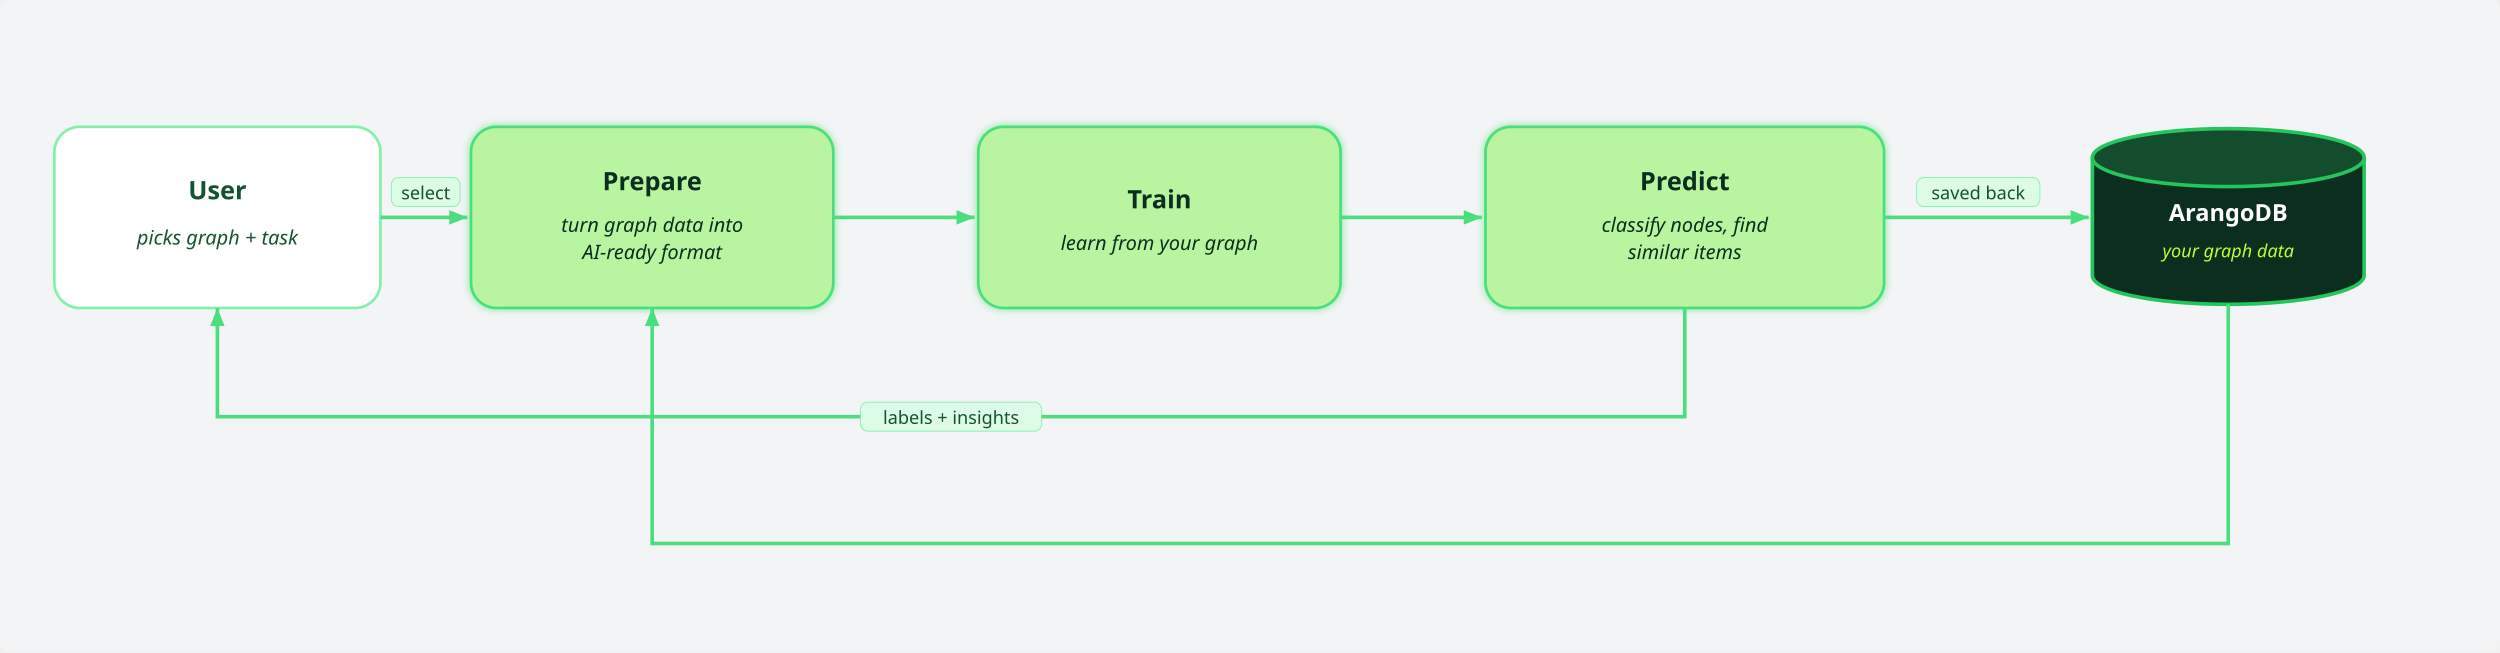
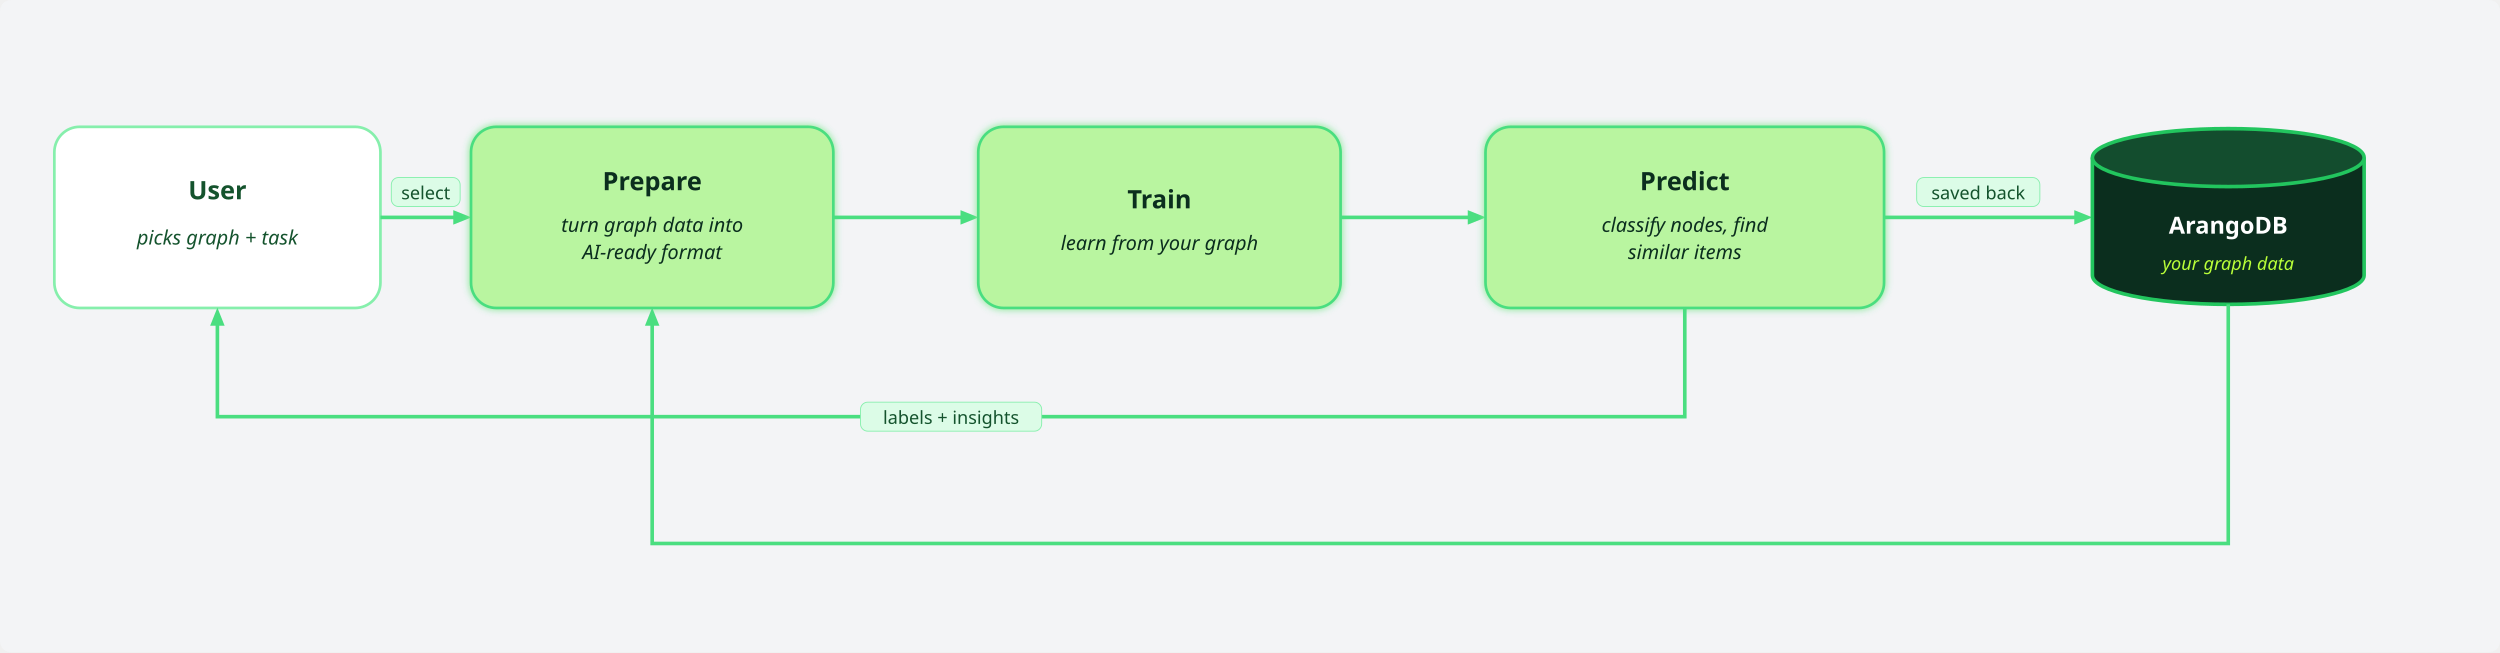
- <svg xmlns="http://www.w3.org/2000/svg" viewBox="0 0 1380 360" style="display:block;width:100%;max-width:1380px;margin:0 auto">
+ <svg xmlns="http://www.w3.org/2000/svg" viewBox="0 0 1380 360" width="1380" height="360">
  <style>
    .gml .pill-aai { fill: #b9f5a0; stroke: #4ade80; stroke-width: 1.5; }
    .gml .pill-ps  { fill: #ffffff; stroke: #86efac; stroke-width: 1.5; }
    .gml .cyl-db   { fill: #0b2e1e; stroke: #22c55e; stroke-width: 2; }
    .gml .cyl-db-top { fill: #134d2e; stroke: #22c55e; stroke-width: 2; }
    .gml .card:hover .pill-aai     { fill: #ffffff; stroke: #22c55e; }
    .gml .card:hover .pill-ps      { fill: #dcfce7; stroke: #22c55e; }
    .gml .card:hover .cyl-db       { fill: #134d2e; stroke: #b9ff38; }
    .gml .card:hover .cyl-db-top   { fill: #1a5e38; stroke: #b9ff38; }
  </style>
  <defs>
    <filter id="gml-glow" x="-20%" y="-20%" width="140%" height="140%">
      <feGaussianBlur stdDeviation="2" result="blur" />
      <feMerge>
        <feMergeNode in="blur" />
        <feMergeNode in="SourceGraphic" />
      </feMerge>
    </filter>
-     <marker id="gml-arrow" markerWidth="10" markerHeight="8" refX="10" refY="4" orient="auto" markerUnits="userSpaceOnUse">
+     <marker id="gml-arrow" markerWidth="10" markerHeight="8" refX="2" refY="4" orient="auto" markerUnits="userSpaceOnUse">
      <polygon points="0 0,10 4,0 8" fill="#4ade80" />
    </marker>
  </defs>
  <g class="gml">
    <rect width="1380" height="360" fill="#f3f4f6" rx="6" />
    <g class="card">
      <rect x="30" y="70" width="180" height="100" rx="14" class="pill-ps" />
      <text x="120" y="110" text-anchor="middle" font-family="sans-serif" font-size="14" font-weight="bold" fill="#14532d">User</text>
      <text x="120" y="135" text-anchor="middle" font-family="sans-serif" font-size="11" font-style="italic" fill="#14532d">picks graph + task</text>
    </g>
-     <path d="M 210 120 L 258 120" stroke="#4ade80" stroke-width="2" fill="none" marker-end="url(#gml-arrow)" />
+     <path d="M 210 120 L 252.2 120" stroke="#4ade80" stroke-width="2" fill="none" marker-end="url(#gml-arrow)" />
    <rect x="216" y="98" width="38" height="16" rx="4" fill="#dcfce7" stroke="#86efac" stroke-width="0.5" />
    <text x="235" y="110" text-anchor="middle" font-family="sans-serif" font-size="10" fill="#14532d">select</text>
    <g class="card">
      <rect x="260" y="70" width="200" height="100" rx="14" class="pill-aai" filter="url(#gml-glow)" />
      <text x="360" y="105" text-anchor="middle" font-family="sans-serif" font-size="14" font-weight="bold" fill="#0b2e1e">Prepare</text>
      <text x="360" y="128" text-anchor="middle" font-family="sans-serif" font-size="11" font-style="italic" fill="#0b2e1e">turn graph data into</text>
      <text x="360" y="143" text-anchor="middle" font-family="sans-serif" font-size="11" font-style="italic" fill="#0b2e1e">AI-ready format</text>
    </g>
-     <path d="M 460 120 L 538 120" stroke="#4ade80" stroke-width="2" fill="none" marker-end="url(#gml-arrow)" />
+     <path d="M 460 120 L 532.2 120" stroke="#4ade80" stroke-width="2" fill="none" marker-end="url(#gml-arrow)" />
    <g class="card">
      <rect x="540" y="70" width="200" height="100" rx="14" class="pill-aai" filter="url(#gml-glow)" />
      <text x="640" y="115" text-anchor="middle" font-family="sans-serif" font-size="14" font-weight="bold" fill="#0b2e1e">Train</text>
      <text x="640" y="138" text-anchor="middle" font-family="sans-serif" font-size="11" font-style="italic" fill="#0b2e1e">learn from your graph</text>
    </g>
-     <path d="M 740 120 L 818 120" stroke="#4ade80" stroke-width="2" fill="none" marker-end="url(#gml-arrow)" />
+     <path d="M 740 120 L 812.2 120" stroke="#4ade80" stroke-width="2" fill="none" marker-end="url(#gml-arrow)" />
    <g class="card">
      <rect x="820" y="70" width="220" height="100" rx="14" class="pill-aai" filter="url(#gml-glow)" />
      <text x="930" y="105" text-anchor="middle" font-family="sans-serif" font-size="14" font-weight="bold" fill="#0b2e1e">Predict</text>
      <text x="930" y="128" text-anchor="middle" font-family="sans-serif" font-size="11" font-style="italic" fill="#0b2e1e">classify nodes, find</text>
      <text x="930" y="143" text-anchor="middle" font-family="sans-serif" font-size="11" font-style="italic" fill="#0b2e1e">similar items</text>
    </g>
-     <path d="M 1040 120 L 1153 120" stroke="#4ade80" stroke-width="2" fill="none" marker-end="url(#gml-arrow)" />
+     <path d="M 1040 120 L 1147 120" stroke="#4ade80" stroke-width="2" fill="none" marker-end="url(#gml-arrow)" />
    <rect x="1058" y="98" width="68" height="16" rx="4" fill="#dcfce7" stroke="#86efac" stroke-width="0.5" />
    <text x="1092" y="110" text-anchor="middle" font-family="sans-serif" font-size="10" fill="#14532d">saved back</text>
    <g class="card">
      <path d="M 1155 87 L 1155 152 A 75 16 0 0 0 1305 152 L 1305 87" class="cyl-db" />
      <ellipse cx="1230" cy="87" rx="75" ry="16" class="cyl-db-top" />
-       <text x="1230" y="122" text-anchor="middle" font-family="sans-serif" font-size="13" font-weight="bold" fill="#ffffff">ArangoDB</text>
-       <text x="1230" y="142" text-anchor="middle" font-family="sans-serif" font-size="10" font-style="italic" fill="#b9ff38">your graph data</text>
+       <text x="1230" y="129" text-anchor="middle" font-family="sans-serif" font-size="13" font-weight="bold" fill="#ffffff">ArangoDB</text>
+       <text x="1230" y="149" text-anchor="middle" font-family="sans-serif" font-size="10" font-style="italic" fill="#b9ff38">your graph data</text>
    </g>
-     <path d="M 930 170 L 930 230 L 120 230 L 120 170" stroke="#4ade80" stroke-width="2" fill="none" marker-end="url(#gml-arrow)" />
+     <path d="M 930 170 L 930 230 L 120 230 L 120 177.8" stroke="#4ade80" stroke-width="2" fill="none" marker-end="url(#gml-arrow)" />
    <rect x="475" y="222" width="100" height="16" rx="4" fill="#dcfce7" stroke="#86efac" stroke-width="0.5" />
    <text x="525" y="234" text-anchor="middle" font-family="sans-serif" font-size="10" fill="#14532d">labels + insights</text>
-     <path d="M 1230 168 L 1230 300 L 360 300 L 360 170" stroke="#4ade80" stroke-width="2" fill="none" marker-end="url(#gml-arrow)" />
+     <path d="M 1230 168 L 1230 300 L 360 300 L 360 177.8" stroke="#4ade80" stroke-width="2" fill="none" marker-end="url(#gml-arrow)" />
  </g>
</svg>
